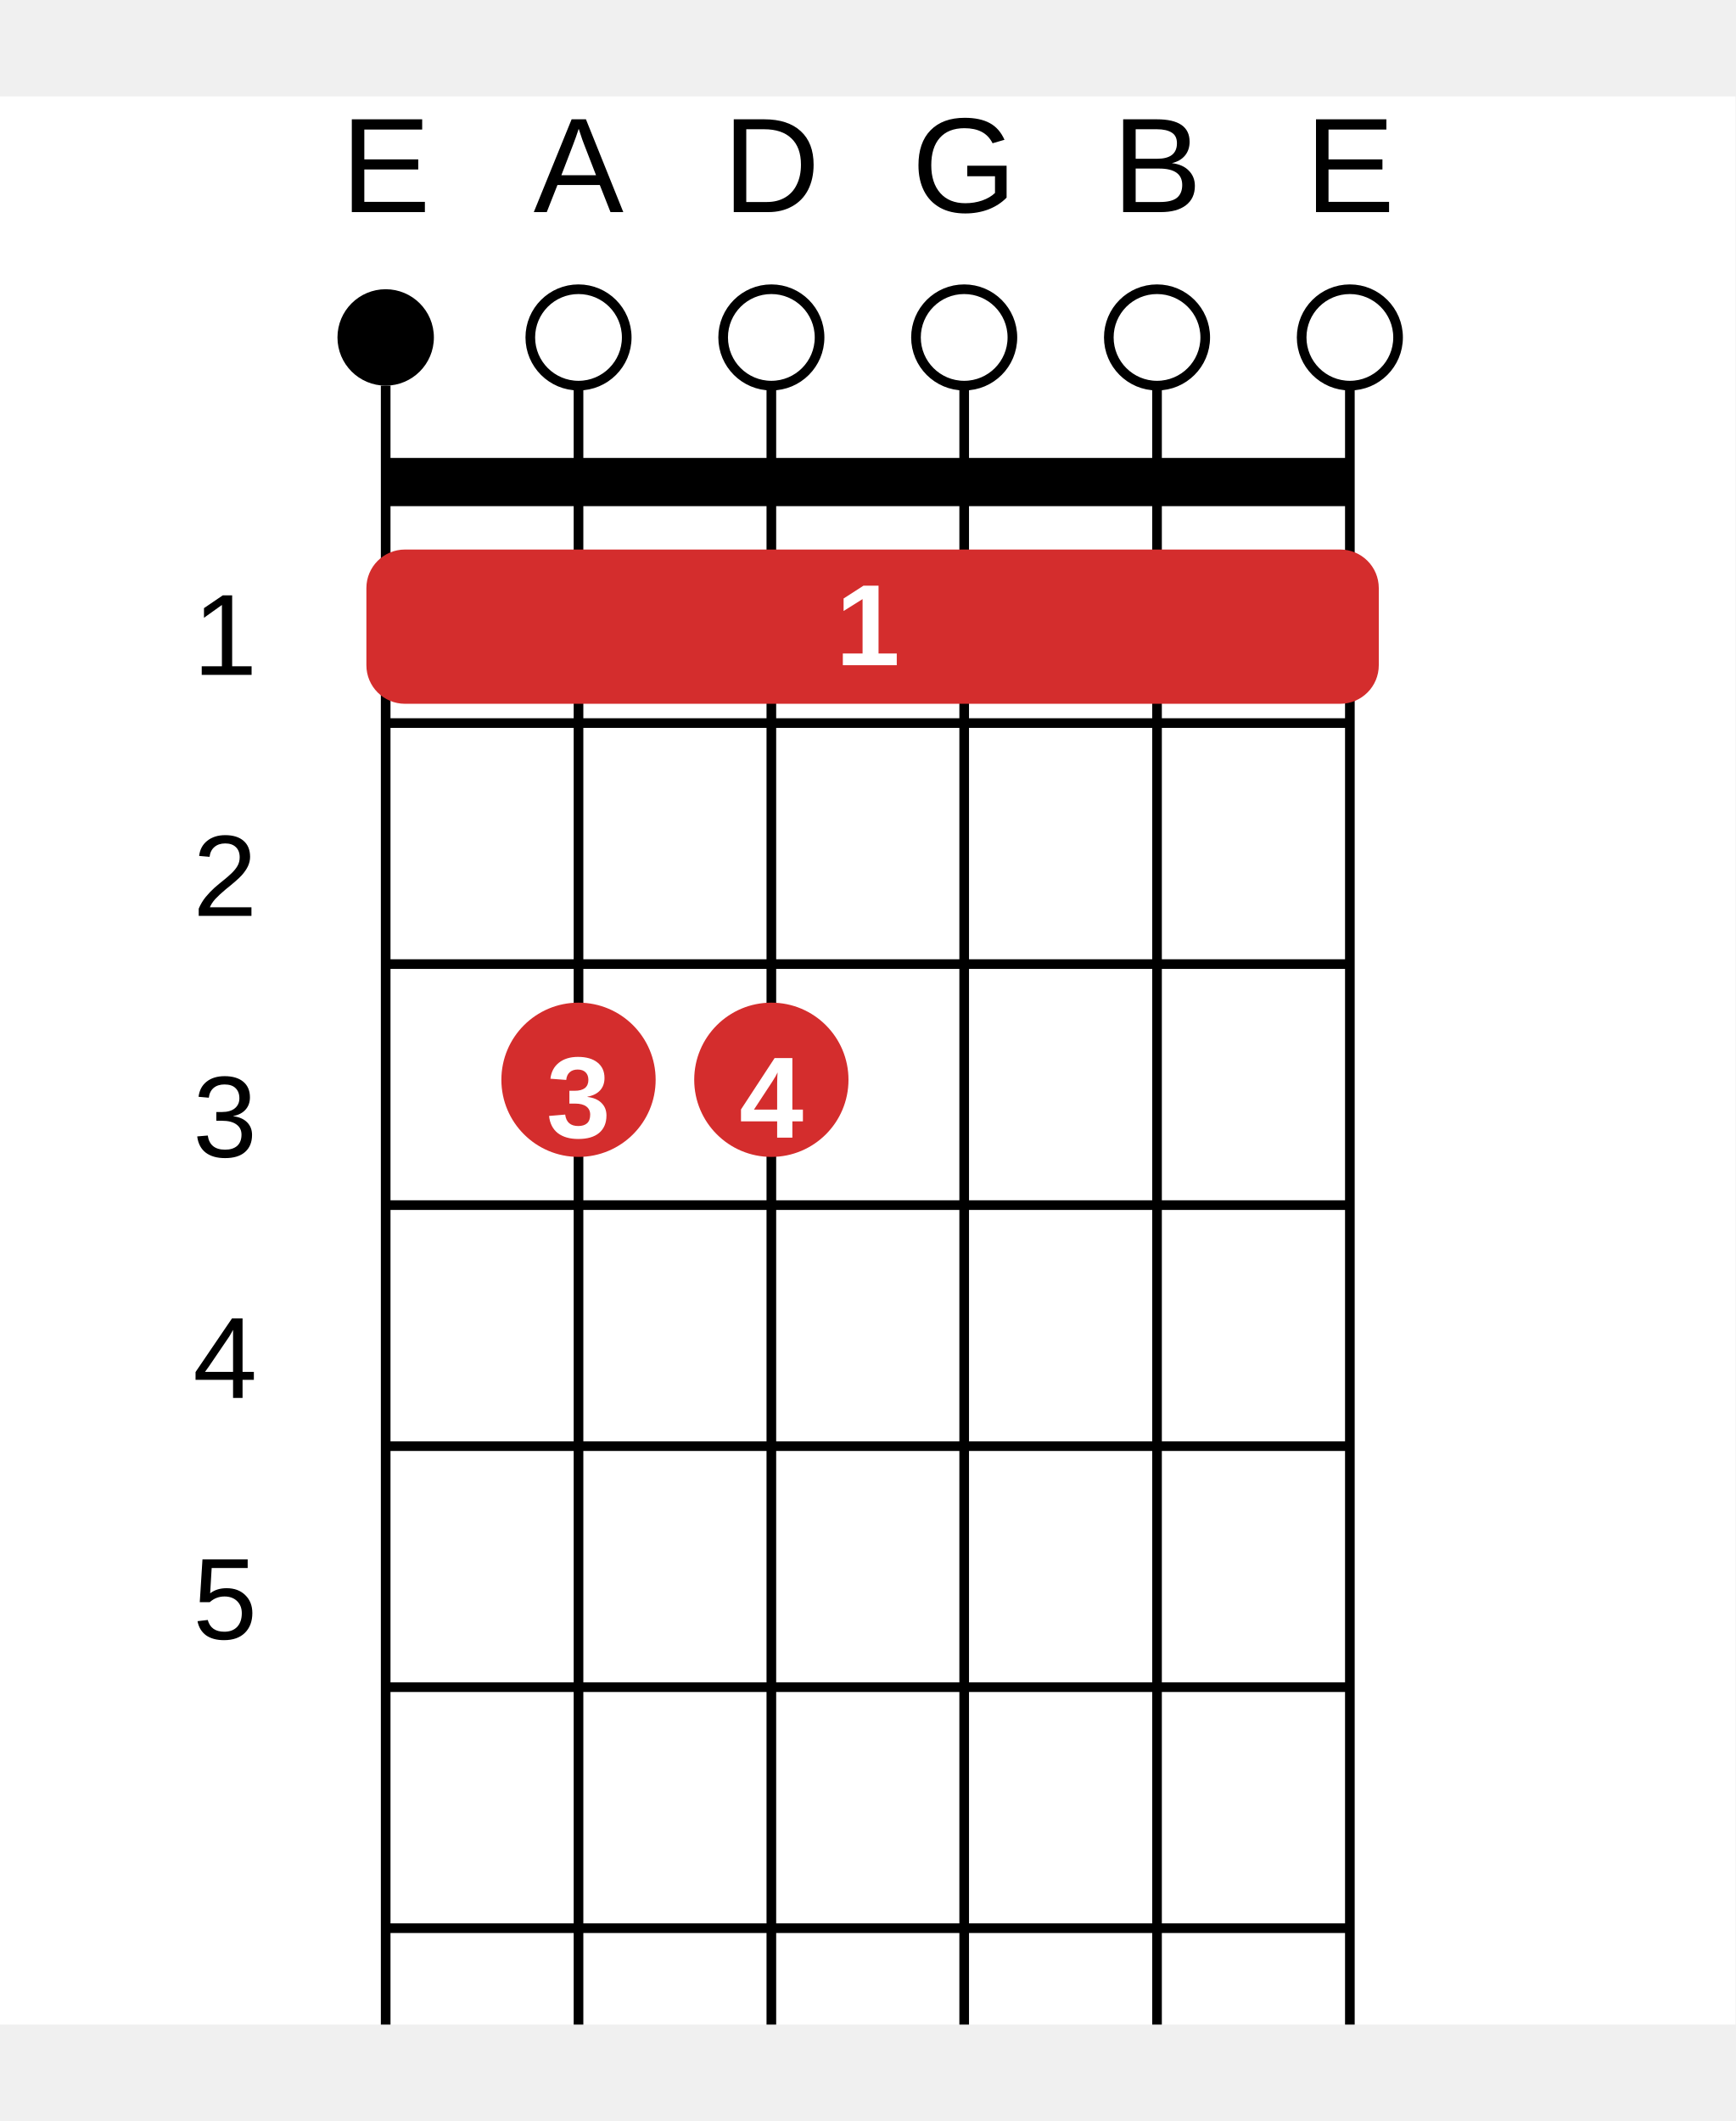
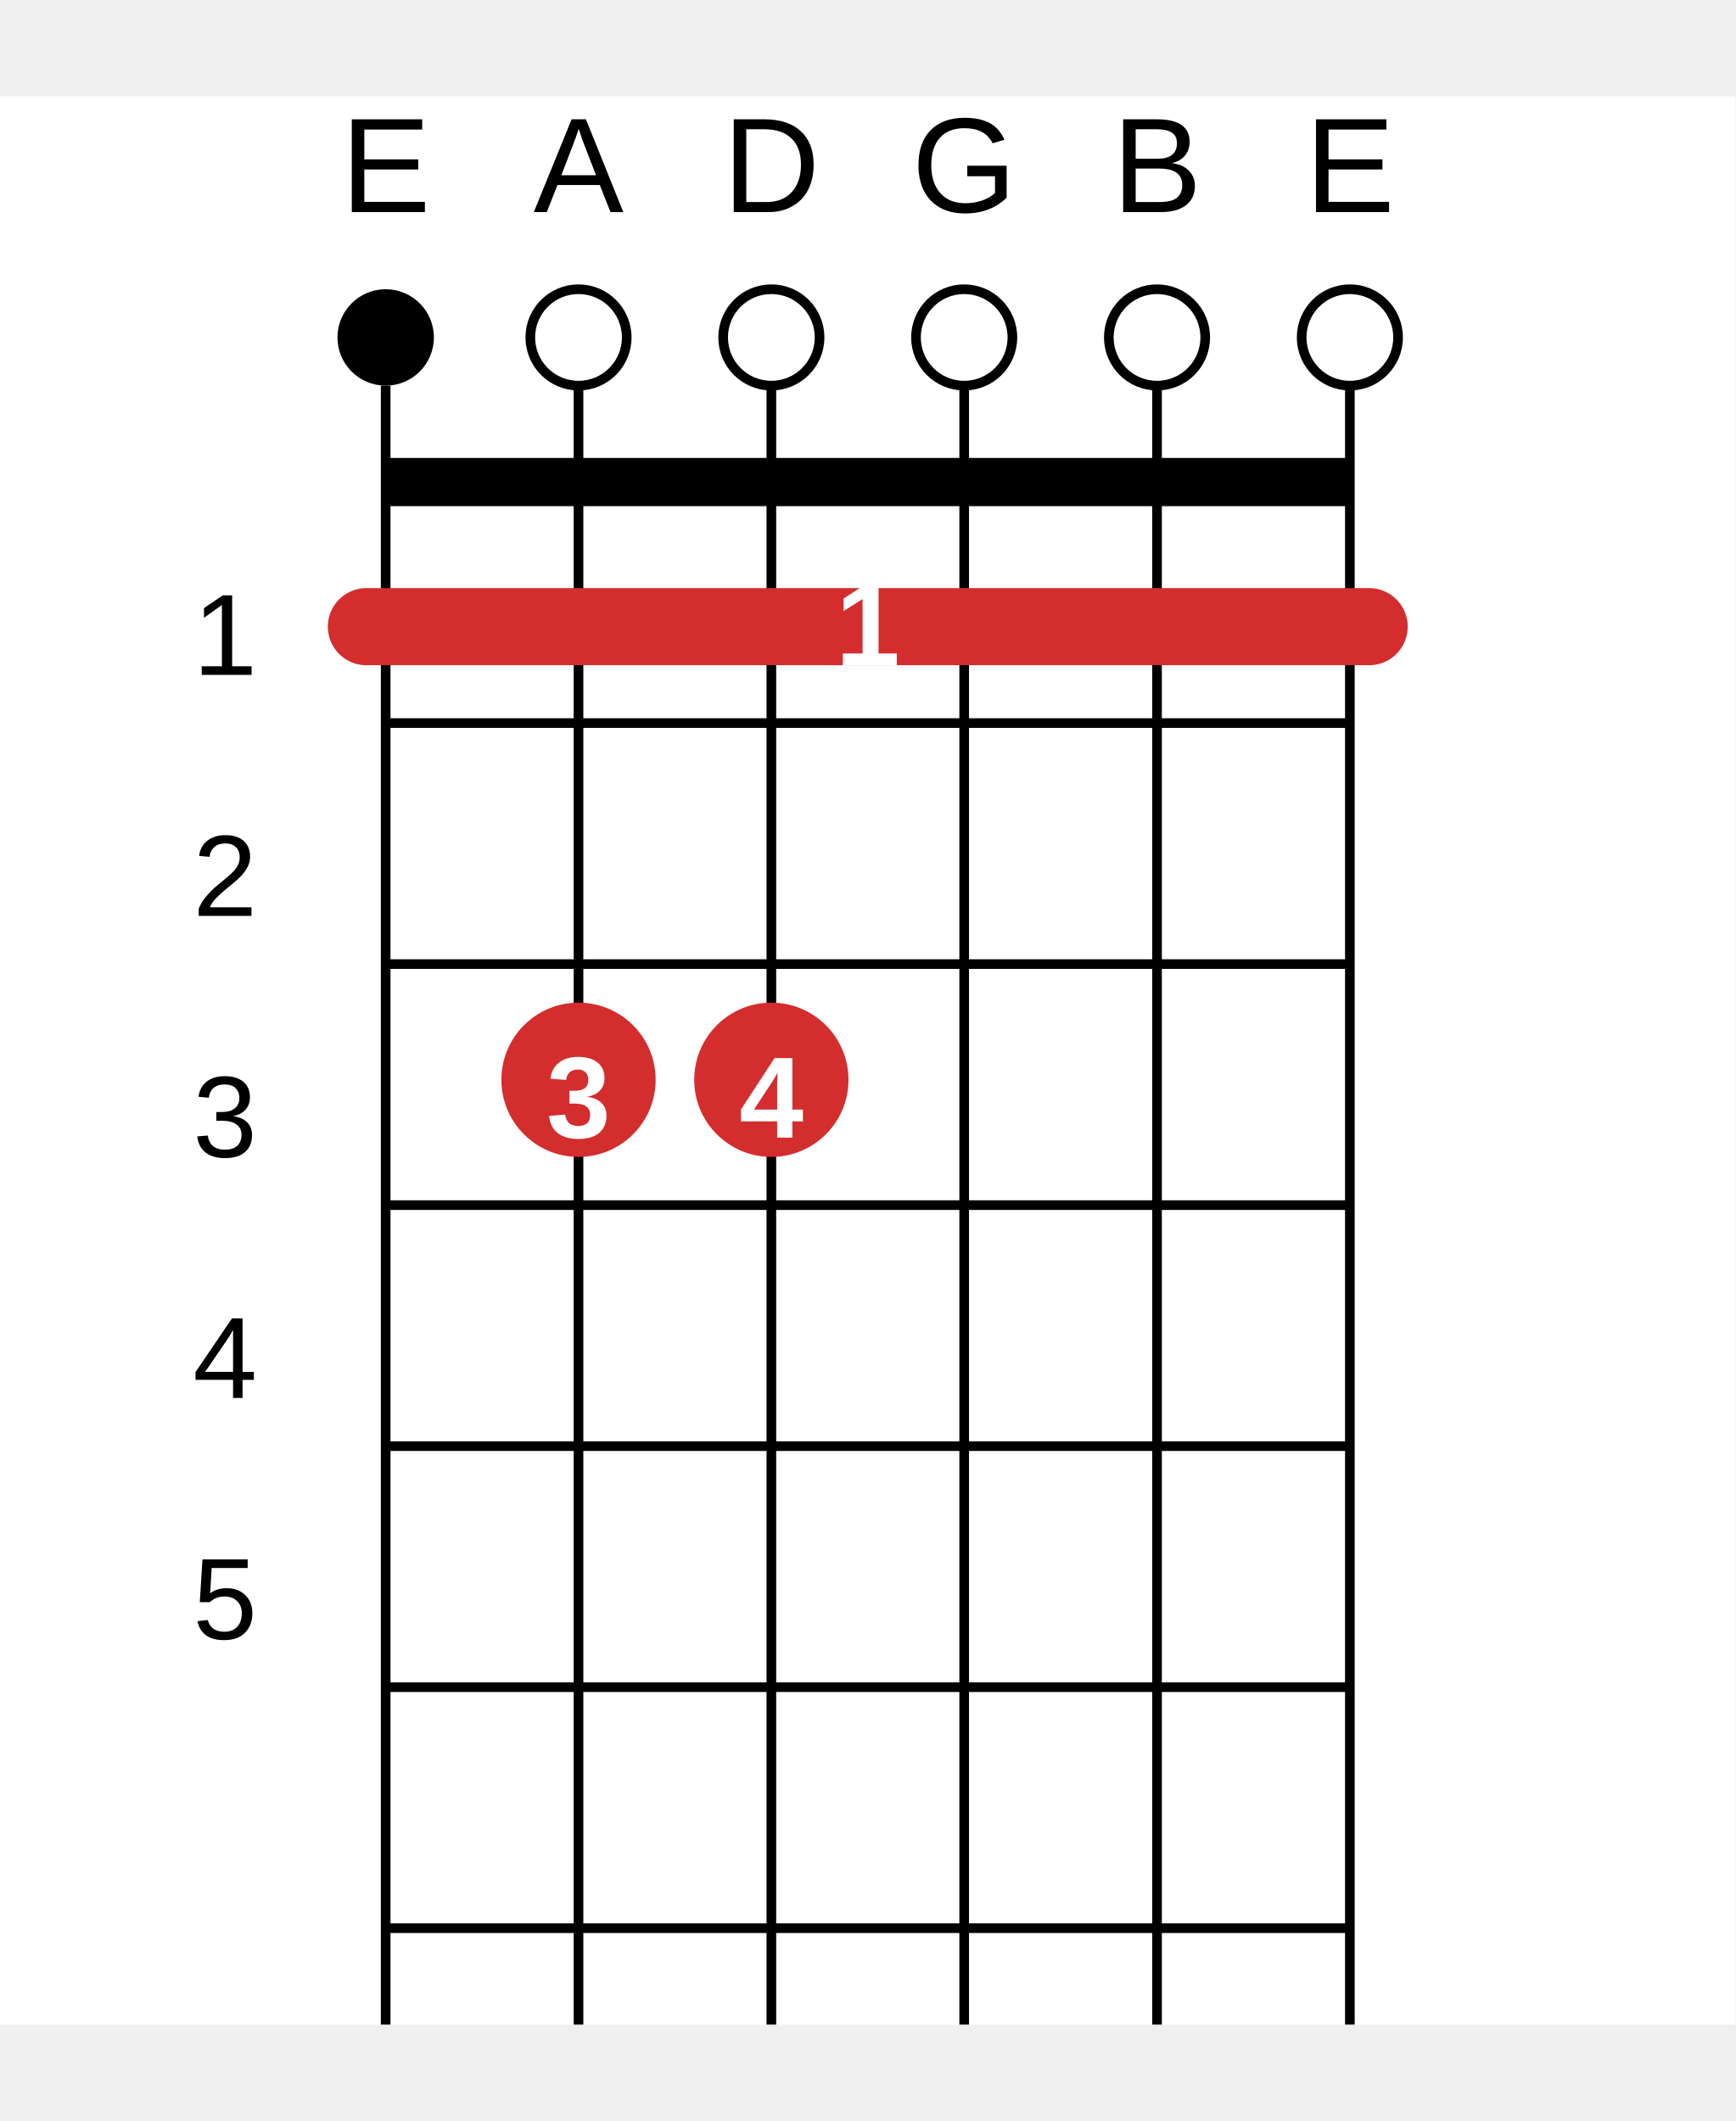
<svg xmlns="http://www.w3.org/2000/svg" width="180" height="220" viewBox="0 0 180 220" aria-label="Fm">
  <g transform="translate(0, 10)">
    <rect width="180" height="200" fill="#fff" />
    <text x="40" y="12" font-size="14" font-family="Arial" fill="#000" text-anchor="middle">E</text>
    <text x="60" y="12" font-size="14" font-family="Arial" fill="#000" text-anchor="middle">A</text>
    <text x="80" y="12" font-size="14" font-family="Arial" fill="#000" text-anchor="middle">D</text>
    <text x="100" y="12" font-size="14" font-family="Arial" fill="#000" text-anchor="middle">G</text>
    <text x="120" y="12" font-size="14" font-family="Arial" fill="#000" text-anchor="middle">B</text>
    <text x="140" y="12" font-size="14" font-family="Arial" fill="#000" text-anchor="middle">E</text>
    <line x1="40" y1="30" x2="40" y2="200" stroke="#000" stroke-width="1" />
    <line x1="60" y1="30" x2="60" y2="200" stroke="#000" stroke-width="1" />
    <line x1="80" y1="30" x2="80" y2="200" stroke="#000" stroke-width="1" />
    <line x1="100" y1="30" x2="100" y2="200" stroke="#000" stroke-width="1" />
    <line x1="120" y1="30" x2="120" y2="200" stroke="#000" stroke-width="1" />
    <line x1="140" y1="30" x2="140" y2="200" stroke="#000" stroke-width="1" />
    <line x1="40" y1="40" x2="140" y2="40" stroke="#000" stroke-width="5" />
    <line x1="40" y1="65" x2="140" y2="65" stroke="#000" stroke-width="1" />
    <line x1="40" y1="90" x2="140" y2="90" stroke="#000" stroke-width="1" />
    <line x1="40" y1="115" x2="140" y2="115" stroke="#000" stroke-width="1" />
    <line x1="40" y1="140" x2="140" y2="140" stroke="#000" stroke-width="1" />
    <line x1="40" y1="165" x2="140" y2="165" stroke="#000" stroke-width="1" />
    <line x1="40" y1="190" x2="140" y2="190" stroke="#000" stroke-width="1" />
    <text x="20" y="60" font-size="12" font-family="Arial" fill="#000">1</text>
    <text x="20" y="85" font-size="12" font-family="Arial" fill="#000">2</text>
    <text x="20" y="110" font-size="12" font-family="Arial" fill="#000">3</text>
    <text x="20" y="135" font-size="12" font-family="Arial" fill="#000">4</text>
    <text x="20" y="160" font-size="12" font-family="Arial" fill="#000">5</text>
    <circle cx="40" cy="25" r="5" fill="black" />
    <circle cx="60" cy="25" r="5" fill="white" stroke="#000" stroke-width="1" />
    <circle cx="80" cy="25" r="5" fill="white" stroke="#000" stroke-width="1" />
    <circle cx="100" cy="25" r="5" fill="white" stroke="#000" stroke-width="1" />
    <circle cx="120" cy="25" r="5" fill="white" stroke="#000" stroke-width="1" />
    <circle cx="140" cy="25" r="5" fill="white" stroke="#000" stroke-width="1" />
-     <rect x="38" y="47" width="105" height="16" fill="#D42D2D" rx="4" ry="4" />
+     <line x1="38" y1="55" x2="142" y2="55" stroke="#D42D2D" stroke-width="8" stroke-linecap="round" />
    <text x="90" y="59" font-size="12" font-family="Arial" fill="#fff" text-anchor="middle" font-weight="bold">1</text>
    <circle cx="60" cy="102" r="8" fill="#D42D2D" />
    <text x="60" y="108" font-size="12" font-family="Arial" fill="#fff" text-anchor="middle" font-weight="bold">3</text>
    <circle cx="80" cy="102" r="8" fill="#D42D2D" />
    <text x="80" y="108" font-size="12" font-family="Arial" fill="#fff" text-anchor="middle" font-weight="bold">4</text>
  </g>
</svg>
